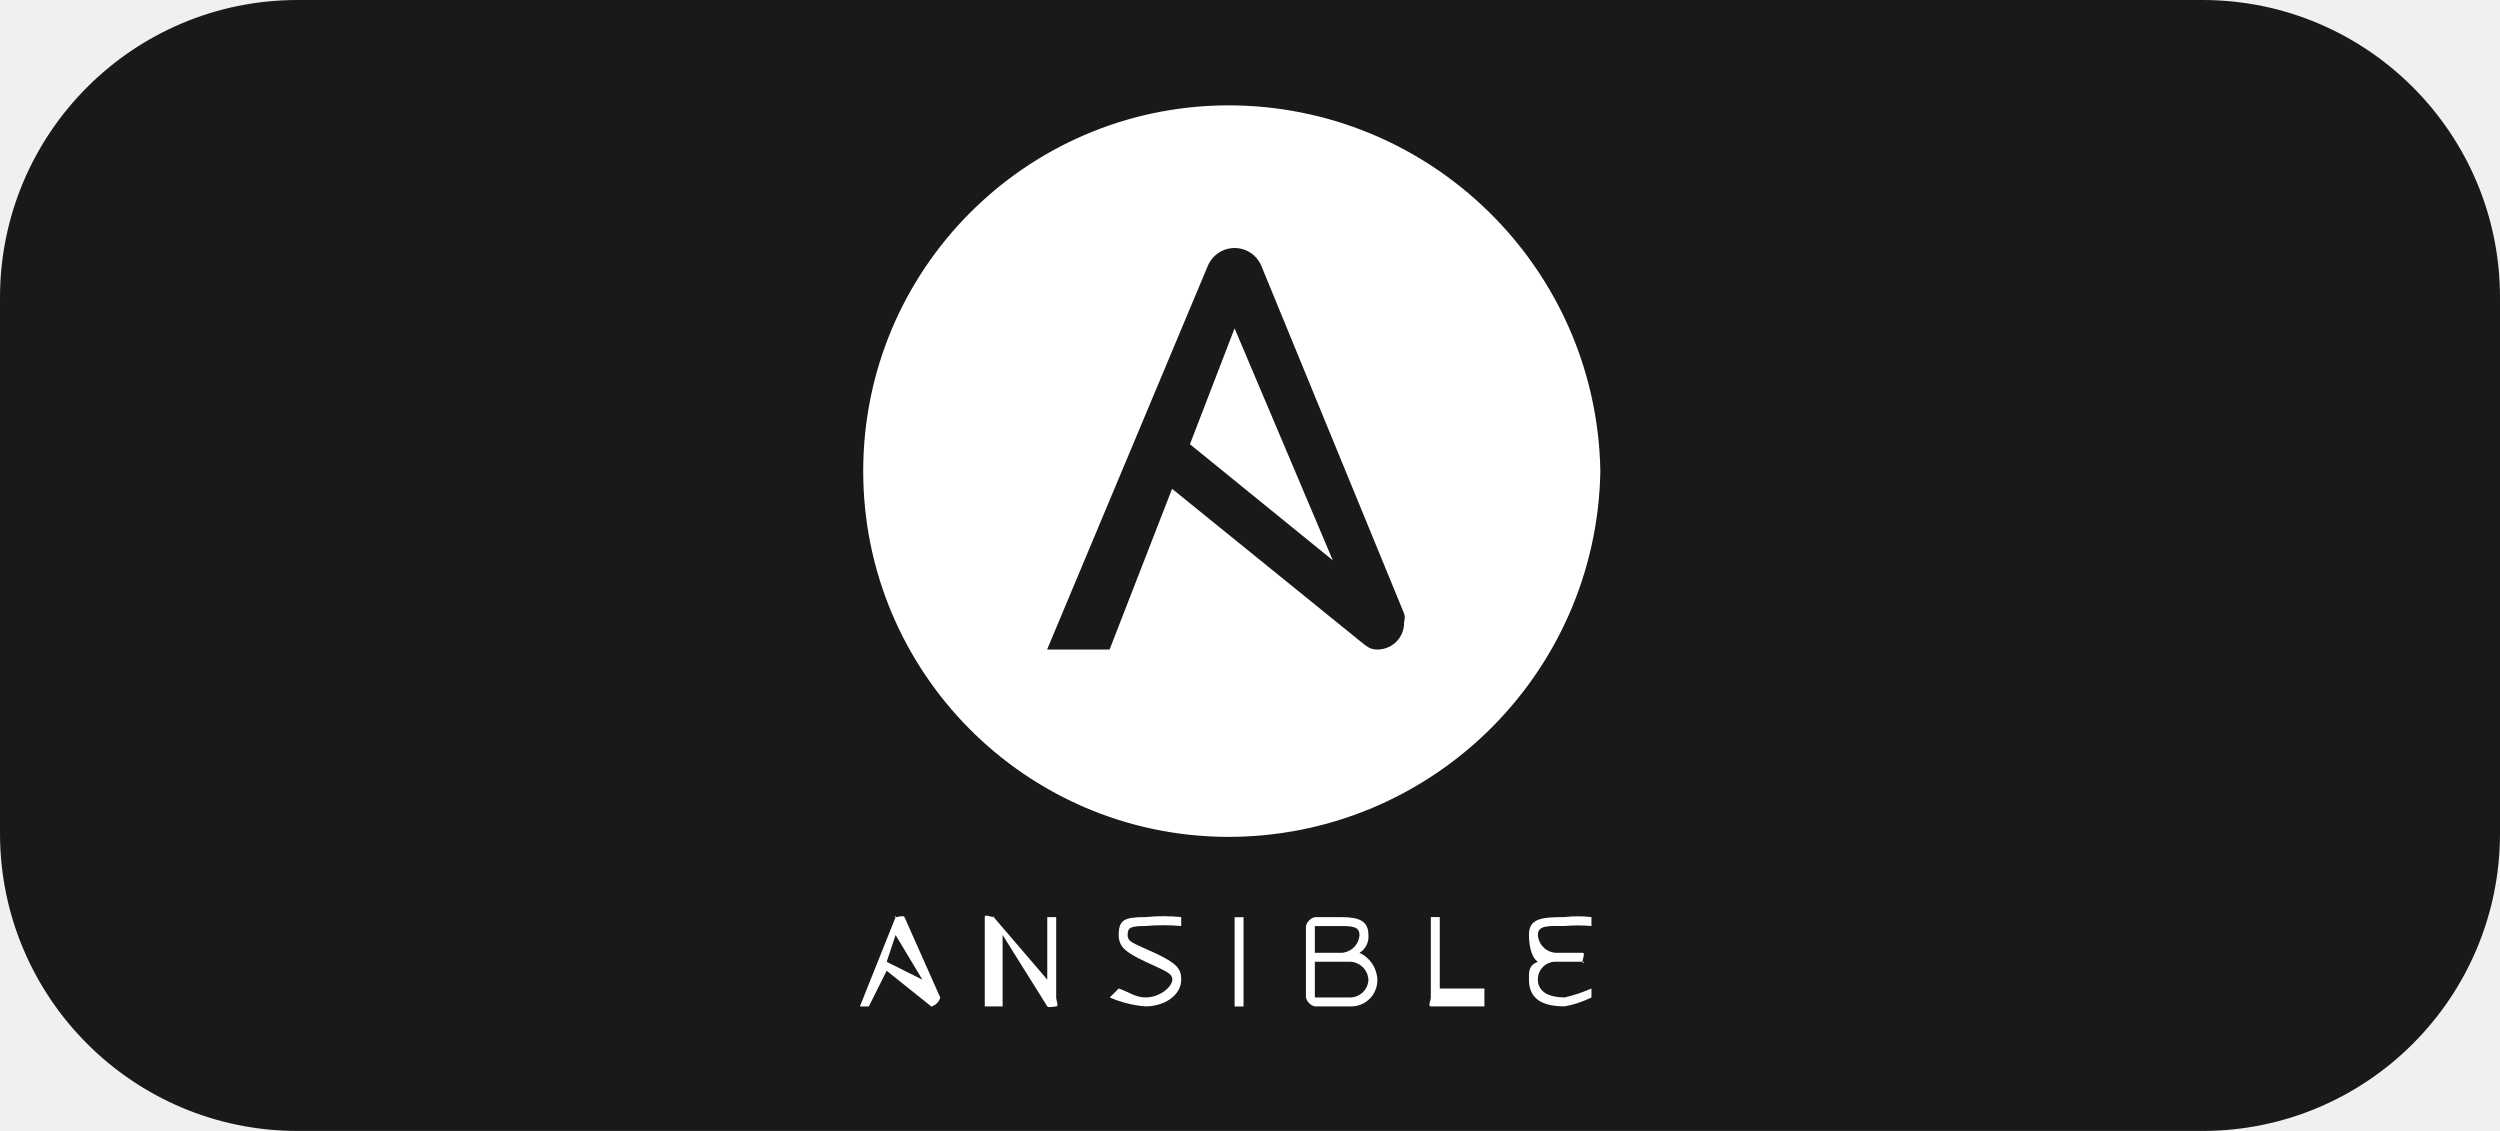
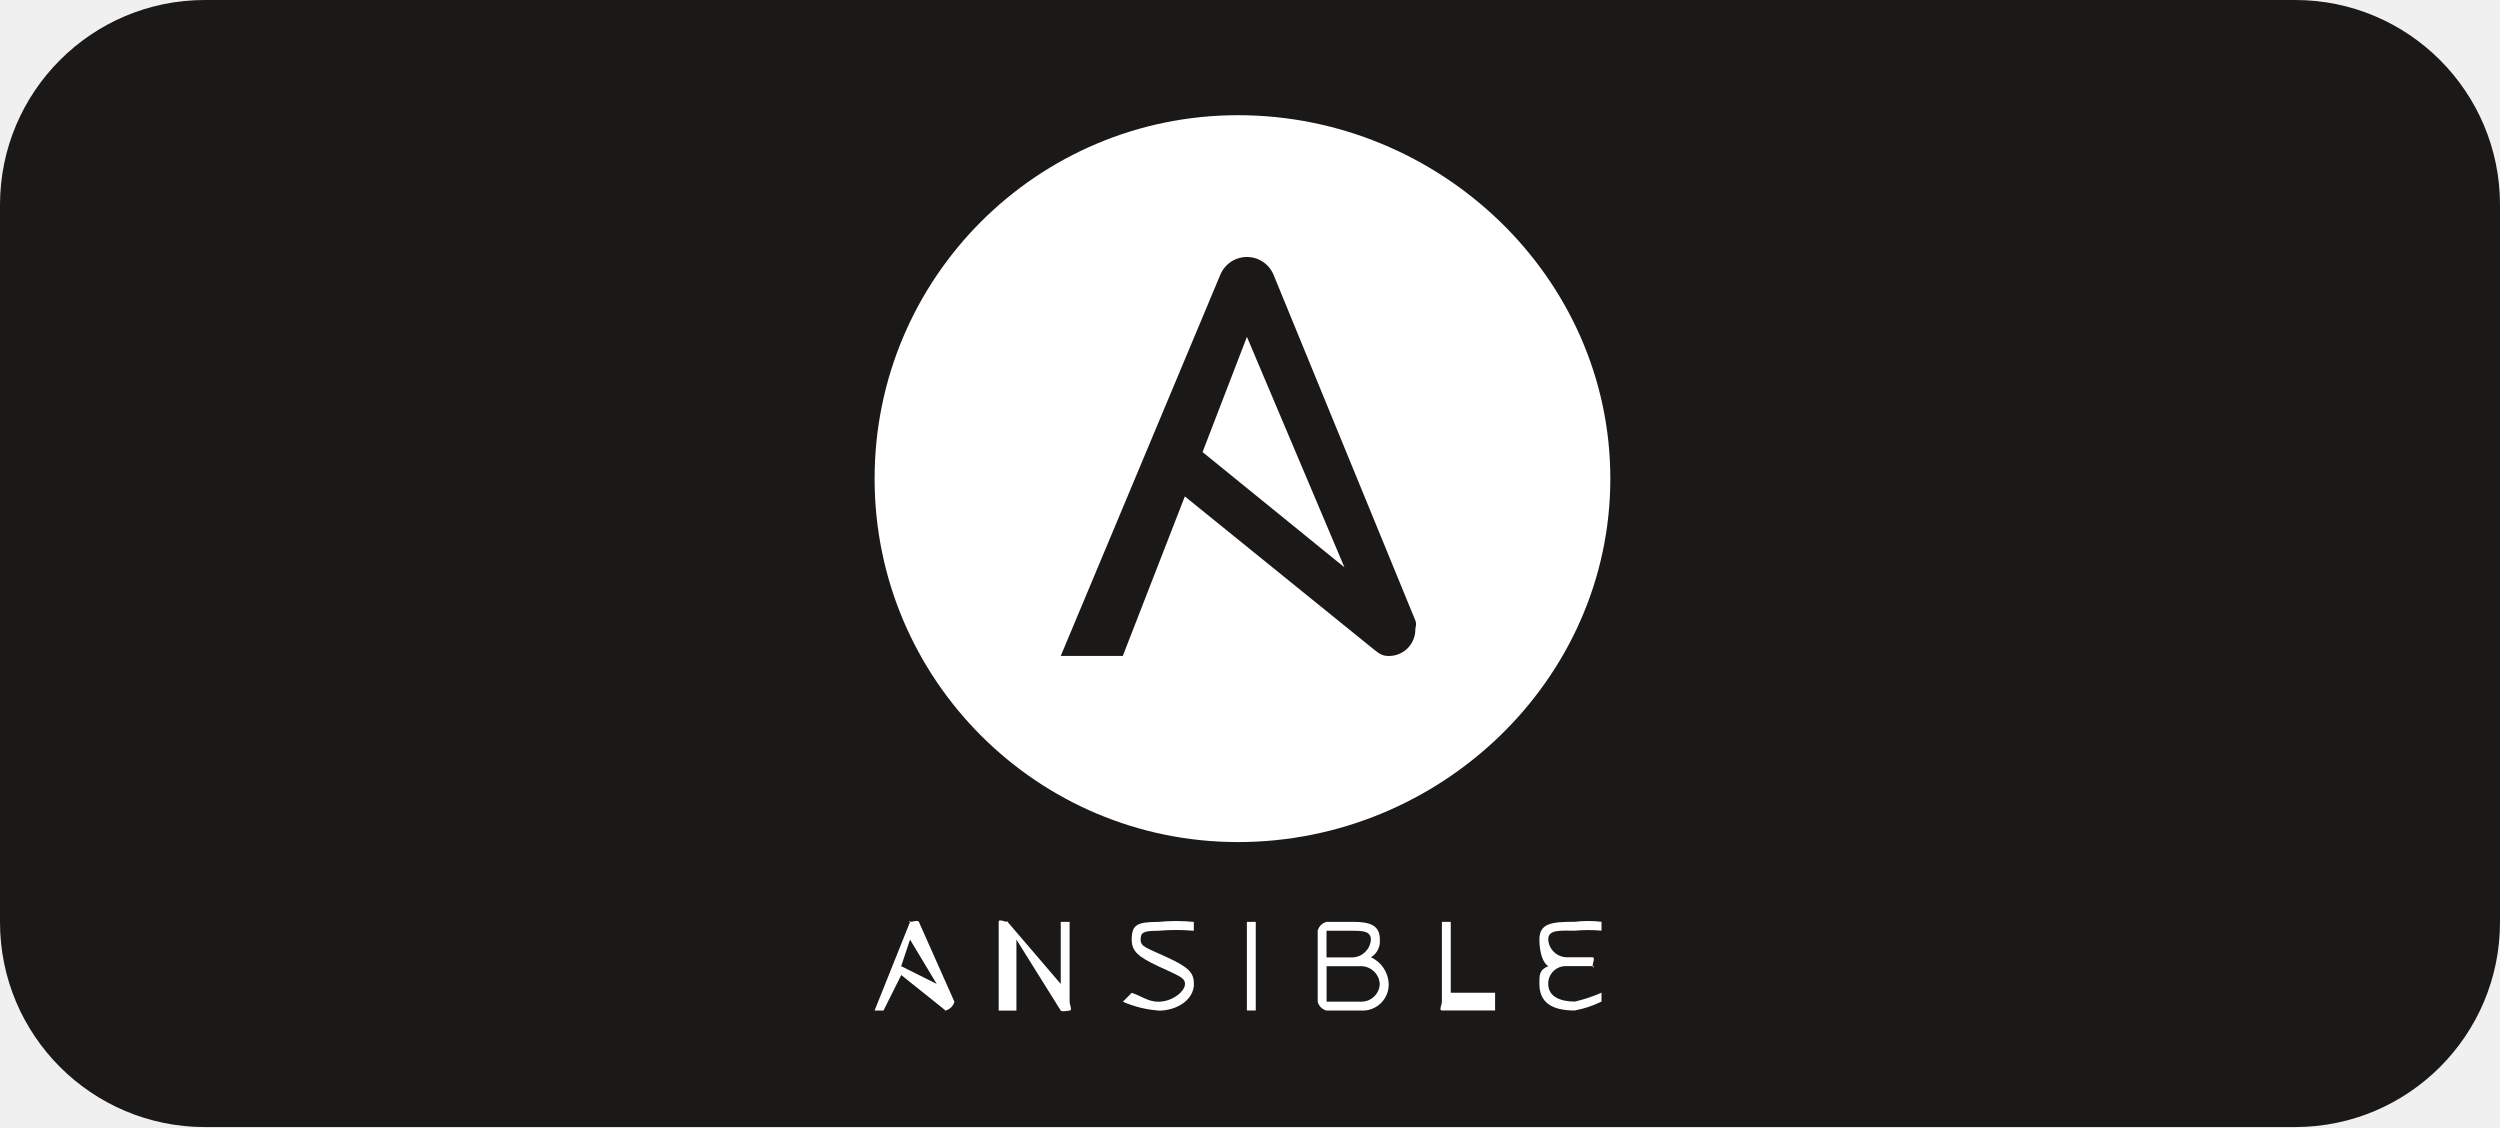
- <svg xmlns="http://www.w3.org/2000/svg" width="84" height="38" viewBox="0 0 84 38">
-   <g id="ansible" transform="translate(-0.011 -0.434)">
-     <rect id="box" width="84" height="38" rx="10" transform="translate(0.011 0.434)" fill="#1a1918" />
-     <g id="ansible-2" data-name="ansible" transform="translate(28.904 3.974)">
-       <g id="Group_3" data-name="Group 3" transform="translate(0 27.228)">
-         <path id="Path_53" data-name="Path 53" d="M46.71,4.147c-.052,0-.26.053-.3,0l-1.5-2.4v2.4h-.6v-3c0-.111.2,0,.3,0,.061,0-.039-.053,0,0l1.8,2.1v-2.1h.3v2.7c0,.115.1.3,0,.3" transform="translate(-40.115 -1.1)" fill="#fff" />
-         <path id="Path_54" data-name="Path 54" d="M89.1,4.085a3.678,3.678,0,0,1-1.2-.3l.3-.3c.344.111.551.3.9.3.484,0,.9-.356.9-.6,0-.221-.224-.281-.9-.6s-.9-.5-.9-.9c0-.5.176-.6.9-.6a6.029,6.029,0,0,1,1.2,0v.3a6.786,6.786,0,0,0-1.2,0c-.51,0-.6.056-.6.3s.184.268.9.6c.754.35.9.536.9.9,0,.527-.563.9-1.2.9" transform="translate(-79.504 -1.039)" fill="#fff" />
-         <path id="Path_55" data-name="Path 55" d="M130.658,1.481h.3v3h-.3Z" transform="translate(-118.068 -1.431)" fill="#fff" />
-         <path id="Path_56" data-name="Path 56" d="M156.87,2.979h-1.2v1.2h1.2a.62.62,0,0,0,.6-.6.639.639,0,0,0-.6-.6m-.3-1.2h-.9v.9h.9a.643.643,0,0,0,.6-.6c0-.279-.251-.3-.6-.3m.3,2.7h-1.2a.408.408,0,0,1-.3-.3V1.78a.415.415,0,0,1,.3-.3h.9c.6,0,.9.135.9.6a.637.637,0,0,1-.3.6,1.028,1.028,0,0,1,.6.9.881.881,0,0,1-.9.9" transform="translate(-140.384 -1.432)" fill="#fff" />
-         <path id="Path_57" data-name="Path 57" d="M197.5,4.478c-.109,0,0-.194,0-.3v-2.7h.3v2.4h1.5v.6Z" transform="translate(-178.317 -1.432)" fill="#fff" />
-         <path id="Path_58" data-name="Path 58" d="M233.458,4.094c-.811,0-1.2-.293-1.2-.9,0-.288-.014-.471.3-.6-.253-.159-.3-.651-.3-.9,0-.549.406-.6,1.2-.6a3.813,3.813,0,0,1,.9,0v.3a5.081,5.081,0,0,0-.9,0c-.514,0-.9-.041-.9.3a.639.639,0,0,0,.6.6h.9c.1,0,0,.207,0,.3s.1,0,0,0h-.9a.59.59,0,0,0-.6.6c0,.429.4.6.9.6a5.084,5.084,0,0,0,.9-.3v.3a3.368,3.368,0,0,1-.9.3" transform="translate(-209.778 -1.048)" fill="#fff" />
-         <path id="Path_59" data-name="Path 59" d="M1.463,1.782l.9,1.5-1.2-.6Zm1.5,2.1-1.2-2.7c-.03-.075-.226,0-.3,0s.03-.075,0,0l-1.2,3h.3l.6-1.2,1.5,1.2c.056.046-.052,0,0,0a.415.415,0,0,0,.3-.3c0-.019.012.032,0,0Z" transform="translate(-0.264 -1.133)" fill="#fff" />
+ <svg xmlns="http://www.w3.org/2000/svg" width="122" height="55" viewBox="0 0 122 55">
+   <g id="ansible" transform="translate(-0.434 -0.47)">
+     <rect id="box" width="122" height="55" rx="10" transform="translate(0.434 0.47)" fill="#1a1918" />
+     <g id="ansible-2" data-name="ansible" transform="translate(43.114 6.093)">
+       <g id="Group_3" data-name="Group 3" transform="translate(0 39.293)">
+         <path id="Path_53" data-name="Path 53" d="M47.773,5.5c-.076,0-.376.077-.433,0L45.177,2.036V5.5h-.865V1.171c0-.16.281,0,.433,0,.088,0-.056-.077,0,0L47.34,4.2V1.171h.433V5.064c0,.166.151.433,0,.433" transform="translate(-38.256 -1.1)" fill="#fff" />
+         <path id="Path_54" data-name="Path 54" d="M89.627,5.429A5.308,5.308,0,0,1,87.9,5l.433-.433c.5.16.795.433,1.3.433.7,0,1.3-.514,1.3-.865,0-.319-.323-.405-1.3-.865s-1.3-.723-1.3-1.3c0-.721.254-.865,1.3-.865a8.7,8.7,0,0,1,1.73,0v.433a9.793,9.793,0,0,0-1.73,0c-.736,0-.865.081-.865.433s.266.386,1.3.865c1.088.5,1.3.774,1.3,1.3,0,.76-.812,1.3-1.73,1.3" transform="translate(-75.785 -1.032)" fill="#fff" />
+         <path id="Path_55" data-name="Path 55" d="M130.658,1.481h.433V5.806h-.433Z" transform="translate(-112.49 -1.41)" fill="#fff" />
+         <path id="Path_56" data-name="Path 56" d="M157.534,3.644H155.8v1.73h1.73a.894.894,0,0,0,.865-.865.923.923,0,0,0-.865-.865m-.433-1.73h-1.3v1.3h1.3a.928.928,0,0,0,.865-.865c0-.4-.362-.433-.865-.433m.433,3.893H155.8a.589.589,0,0,1-.433-.433V1.913a.6.6,0,0,1,.433-.433h1.3c.868,0,1.3.195,1.3.865a.919.919,0,0,1-.433.865,1.483,1.483,0,0,1,.865,1.3,1.271,1.271,0,0,1-1.3,1.3" transform="translate(-133.743 -1.41)" fill="#fff" />
+         <path id="Path_57" data-name="Path 57" d="M197.522,5.806c-.157,0,0-.279,0-.433V1.481h.433V4.941h2.163v.865Z" transform="translate(-169.838 -1.41)" fill="#fff" />
+         <path id="Path_58" data-name="Path 58" d="M233.989,5.437c-1.17,0-1.73-.423-1.73-1.3,0-.415-.02-.68.433-.865-.365-.23-.433-.94-.433-1.3,0-.792.586-.865,1.73-.865a5.5,5.5,0,0,1,1.3,0v.433a7.332,7.332,0,0,0-1.3,0c-.742,0-1.3-.059-1.3.433a.922.922,0,0,0,.865.865h1.3c.138,0,0,.3,0,.433s.138,0,0,0h-1.3a.851.851,0,0,0-.865.865c0,.619.581.865,1.3.865a7.338,7.338,0,0,0,1.3-.433V5a4.861,4.861,0,0,1-1.3.433" transform="translate(-199.816 -1.04)" fill="#fff" />
+         <path id="Path_59" data-name="Path 59" d="M1.994,2.062l1.3,2.163L1.562,3.36ZM4.157,5.09,2.427,1.2c-.044-.109-.326,0-.433,0s.044-.109,0,0L.264,5.523H.7l.865-1.73,2.163,1.73c.08.066-.076,0,0,0a.6.6,0,0,0,.433-.433c0-.027.017.046,0,0Z" transform="translate(-0.264 -1.126)" fill="#fff" />
      </g>
      <g id="Group_4" data-name="Group 4" transform="translate(0 0)">
-         <path id="Path_60" data-name="Path 60" d="M25.469,13.071A12.509,12.509,0,0,1,12.88,25.361a12.29,12.29,0,0,1,0-24.579,12.509,12.509,0,0,1,12.589,12.29" transform="translate(-0.59 -0.782)" fill="#fff" />
-         <path id="Path_61" data-name="Path 61" d="M72.509,53.731l3.3,7.793-4.8-3.9Zm5.7,9.592-4.8-11.69a.974.974,0,0,0-1.8,0l-5.4,12.889h2.1l2.1-5.4,6.295,5.1c.256.207.359.3.6.3a.893.893,0,0,0,.9-.9c0-.085.054-.155,0-.3Z" transform="translate(-59.92 -46.238)" fill="#1a1918" />
+         <path id="Path_60" data-name="Path 60" d="M36.494,18.517c0,9.839-8.329,17.735-18.168,17.735a17.735,17.735,0,1,1,0-35.471c9.839,0,18.168,7.9,18.168,17.735" transform="translate(-0.59 -0.782)" fill="#fff" />
+         <path id="Path_61" data-name="Path 61" d="M75.3,54.927l4.758,11.247L73.135,60.55Zm8.219,13.842L76.6,51.9a1.406,1.406,0,0,0-2.6,0L66.214,70.5h3.028l3.028-7.786,9.084,7.354c.37.3.518.433.865.433a1.289,1.289,0,0,0,1.3-1.3c0-.122.078-.224,0-.433Z" transform="translate(-57.13 -44.112)" fill="#1a1918" />
      </g>
    </g>
  </g>
</svg>
